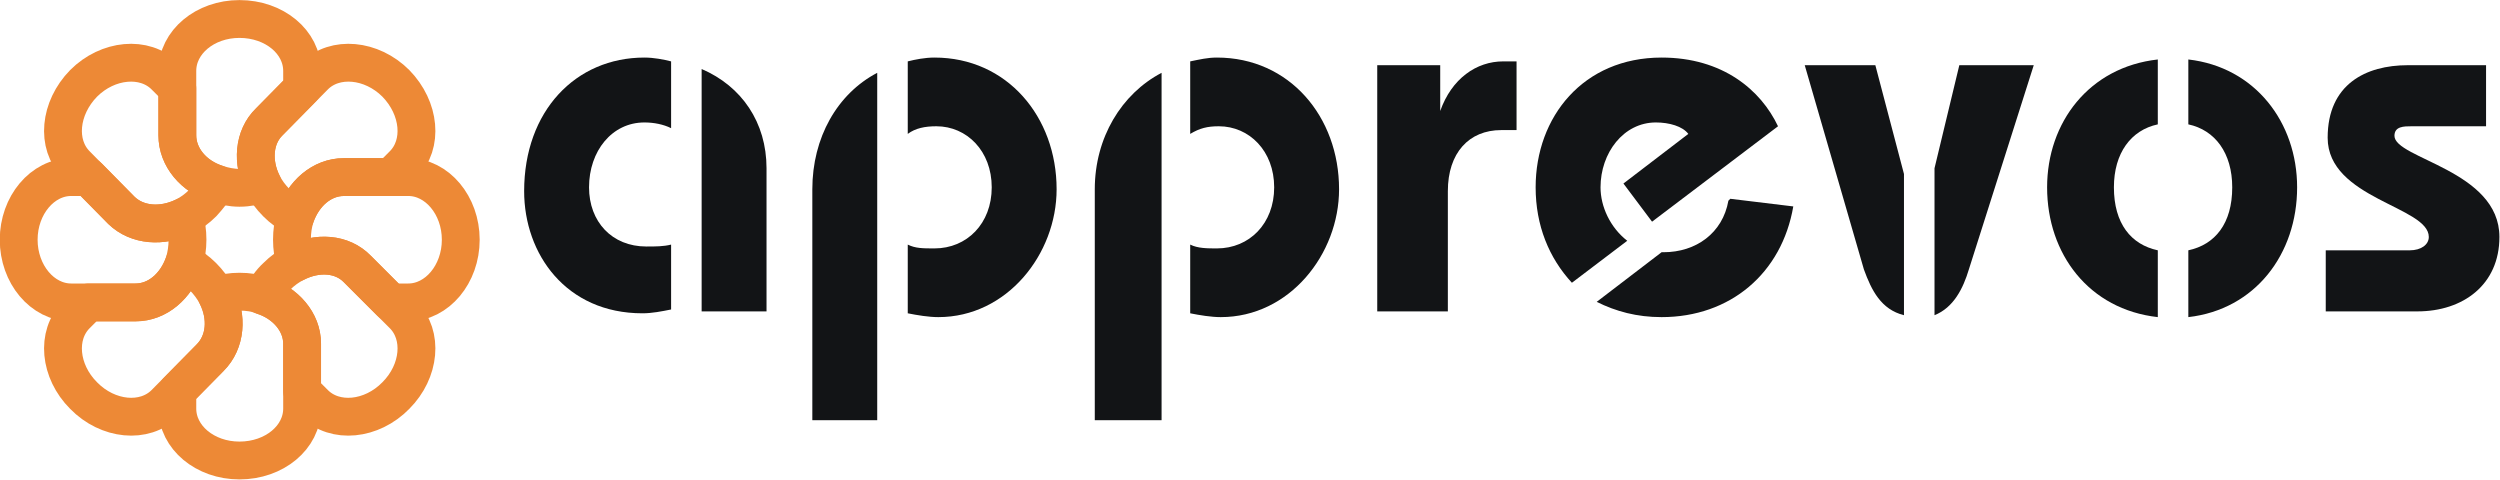
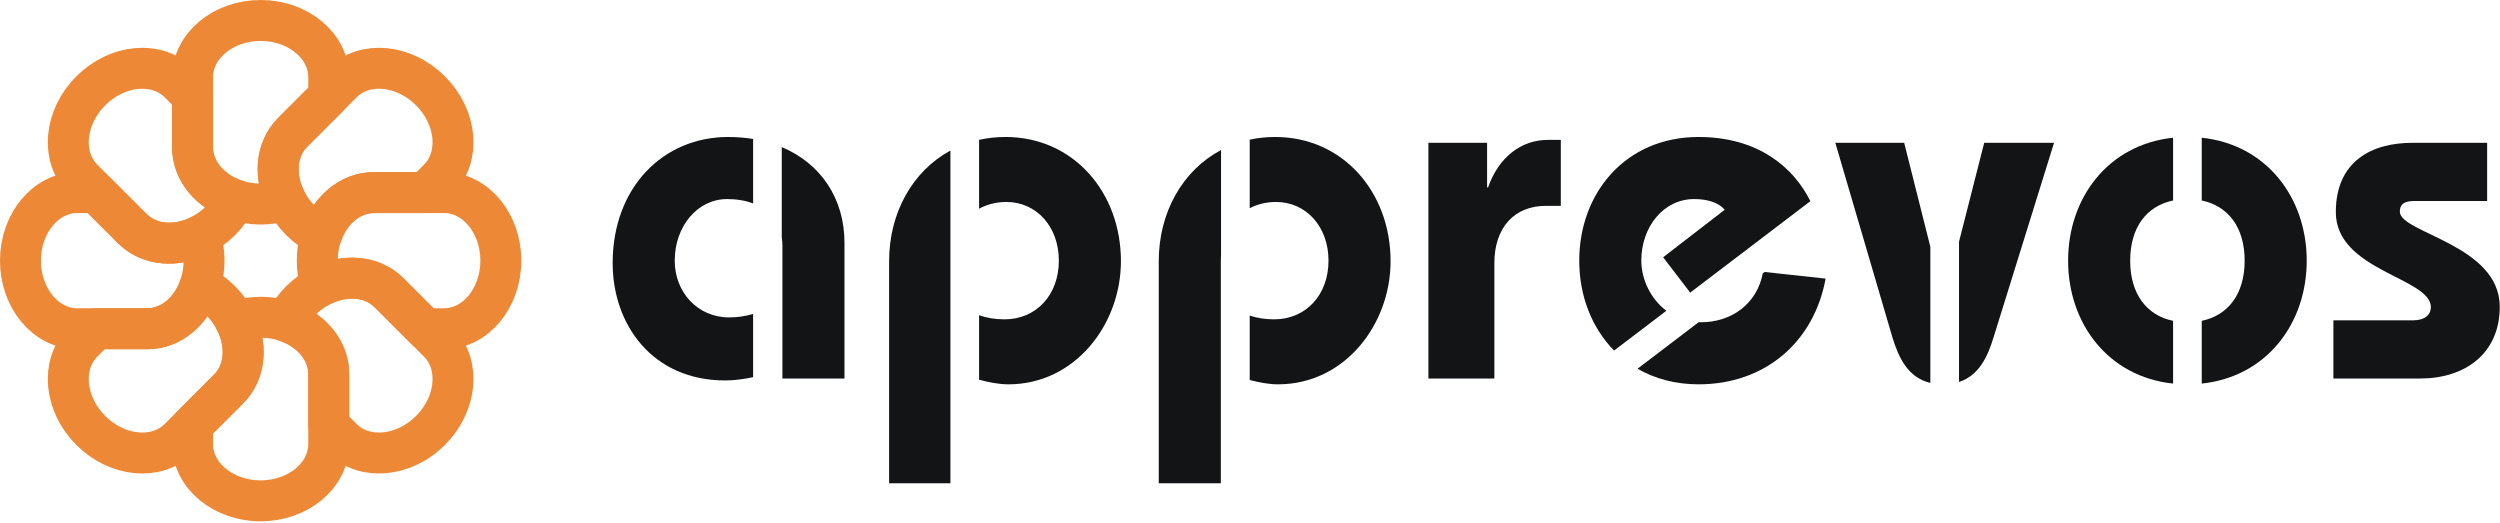
- <svg xmlns="http://www.w3.org/2000/svg" width="2075px" height="398px" version="1.1" xml:space="preserve" style="fill-rule:evenodd;clip-rule:evenodd;stroke-linecap:round;stroke-linejoin:round;stroke-miterlimit:2;">
-   <g transform="matrix(1,0,0,1,-159.5753,-75.72725)">
-     <g id="Logo_light" transform="matrix(1.094324,0,0,1.094324,-67.41258,39.95029)">
-       <g id="Energetic-Amber" transform="matrix(0.428216,0,0,0.428216,165.3644,-9.427832)">
+ <svg xmlns="http://www.w3.org/2000/svg" width="100%" height="100%" viewBox="0 0 2173 454" version="1.1" xml:space="preserve" style="fill-rule:evenodd;clip-rule:evenodd;stroke-linecap:round;stroke-linejoin:round;stroke-miterlimit:1.5;">
+   <g transform="matrix(1,0,0,1,-61.78382,-40.09744)">
+     <g id="Logo_light" transform="matrix(1.094324,0,0,1.094324,-67.41258,74.95029)">
+       <g id="Energetic-Amber" transform="matrix(0.487696,0,0,0.487696,70.15996,-79.82041)">
        <g transform="matrix(1,0,0,1,-484.6826,0)">
-           <path d="M1060,314L1140,233C1176,197 1241,203 1284,246C1327,290 1333,354 1297,390L1275,412L1192,412C1153,412 1120,441 1106,482C1094,476 1083,468 1073,458C1062,447 1054,436 1048,424C1029,386 1032,341 1060,314Z" style="fill:none;stroke:rgb(237,137,54);stroke-width:67px;" />
+           <path d="M1059.537,313.923L1140.251,233.209C1176.317,197.143 1240.735,202.999 1284.014,246.279C1327.293,289.558 1333.149,353.976 1297.083,390.042L1275.145,411.98L1192.024,411.98C1153.047,411.98 1119.673,441 1106.1,482.001C1094.193,476.016 1082.812,467.892 1072.606,457.686C1062.401,447.481 1054.276,436.1 1048.292,424.192C1028.896,385.603 1031.976,341.484 1059.537,313.923Z" style="fill:none;stroke:rgb(237,137,54);stroke-width:66.69px;" />
        </g>
        <g transform="matrix(1,0,0,1,-484.6826,0)">
-           <path d="M1192,412L1306,412C1357,412 1399,462 1399,523C1399,584 1357,634 1306,634L1275,634L1216,575C1189,547 1145,544 1106,564C1102,551 1100,537 1100,523C1100,508 1102,495 1106,482C1120,441 1153,412 1192,412Z" style="fill:none;stroke:rgb(237,137,54);stroke-width:67px;" />
+           <path d="M1192.024,411.98L1306.171,411.98C1357.176,411.98 1398.585,461.672 1398.585,522.878C1398.585,584.084 1357.176,633.776 1306.171,633.776L1275.145,633.776L1216.37,575C1188.808,547.439 1144.69,544.36 1106.1,563.755C1101.912,551.103 1099.61,537.311 1099.61,522.878C1099.61,508.445 1101.912,494.653 1106.1,482.001C1119.673,441 1153.047,411.98 1192.024,411.98Z" style="fill:none;stroke:rgb(237,137,54);stroke-width:66.69px;" />
        </g>
        <g transform="matrix(1,0,0,1,-484.6826,0)">
-           <path d="M1216,575L1297,656C1333,692 1327,756 1284,799C1241,843 1176,849 1140,813L1118,791L1118,707C1118,669 1089,635 1048,622C1054,610 1062,598 1073,588C1083,578 1094,570 1106,564C1145,544 1189,547 1216,575Z" style="fill:none;stroke:rgb(237,137,54);stroke-width:67px;" />
+           <path d="M1216.37,575L1297.083,655.714C1333.149,691.78 1327.293,756.198 1284.014,799.477C1240.735,842.757 1176.317,848.613 1140.251,812.547L1118.312,790.608L1118.312,707.488C1118.312,668.51 1089.293,635.136 1048.292,621.564C1054.276,609.656 1062.401,598.275 1072.606,588.07C1082.812,577.864 1094.193,569.74 1106.1,563.755C1144.69,544.36 1188.808,547.439 1216.37,575Z" style="fill:none;stroke:rgb(237,137,54);stroke-width:66.69px;" />
        </g>
        <g transform="matrix(1,0,0,1,-484.6826,0)">
-           <path d="M1118,707L1118,822C1118,873 1069,914 1007,914C946,914 897,873 897,822L897,791L955,732C983,704 986,660 967,622C979,617 993,615 1007,615C1022,615 1036,617 1048,622C1089,635 1118,669 1118,707Z" style="fill:none;stroke:rgb(237,137,54);stroke-width:67px;" />
+           <path d="M1118.312,707.488L1118.312,821.634C1118.312,872.639 1068.621,914.049 1007.415,914.049C946.209,914.049 896.517,872.639 896.517,821.634L896.517,790.608L955.292,731.833C982.854,704.272 985.933,660.153 966.538,621.564C979.189,617.376 992.982,615.073 1007.415,615.073C1021.847,615.073 1035.64,617.376 1048.292,621.564C1089.293,635.136 1118.312,668.51 1118.312,707.488Z" style="fill:none;stroke:rgb(237,137,54);stroke-width:66.69px;" />
        </g>
        <g transform="matrix(1,0,0,1,-484.6826,0)">
-           <path d="M955,732L875,813C839,849 774,843 731,799C688,756 682,692 718,656L740,634L823,634C862,634 895,605 909,564C921,570 932,578 942,588C952,598 961,610 967,622C986,660 983,704 955,732Z" style="fill:none;stroke:rgb(237,137,54);stroke-width:67px;" />
+           <path d="M955.292,731.833L874.579,812.547C838.513,848.613 774.094,842.757 730.815,799.477C687.536,756.198 681.68,691.78 717.746,655.714L739.684,633.776L822.805,633.776C861.783,633.776 895.157,604.756 908.729,563.755C920.637,569.74 932.017,577.864 942.223,588.07C952.428,598.275 960.553,609.656 966.538,621.564C985.933,660.153 982.854,704.272 955.292,731.833Z" style="fill:none;stroke:rgb(237,137,54);stroke-width:66.69px;" />
        </g>
        <g transform="matrix(1,0,0,1,-484.6826,0)">
-           <path d="M823,634L709,634C658,634 616,584 616,523C616,462 658,412 709,412L740,412L798,471C826,498 870,501 909,482C913,495 915,508 915,523C915,537 913,551 909,564C895,605 862,634 823,634Z" style="fill:none;stroke:rgb(237,137,54);stroke-width:67px;" />
+           <path d="M822.805,633.776L708.659,633.776C657.654,633.776 616.244,584.084 616.244,522.878C616.244,461.672 657.654,411.98 708.659,411.98L739.684,411.98L798.46,470.756C826.021,498.317 870.14,501.396 908.729,482.001C912.917,494.653 915.22,508.445 915.22,522.878C915.22,537.311 912.917,551.103 908.729,563.755C895.157,604.756 861.783,633.776 822.805,633.776Z" style="fill:none;stroke:rgb(237,137,54);stroke-width:66.69px;" />
        </g>
        <g transform="matrix(1,0,0,1,-484.6826,0)">
-           <path d="M798,471L718,390C682,354 688,290 731,246C774,203 839,197 875,233L897,255L897,338C897,377 926,411 967,424C961,436 952,447 942,458C932,468 921,476 909,482C870,501 826,498 798,471Z" style="fill:none;stroke:rgb(237,137,54);stroke-width:67px;" />
+           <path d="M798.46,470.756L717.746,390.042C681.68,353.976 687.536,289.558 730.815,246.279C774.094,202.999 838.513,197.143 874.579,233.209L896.517,255.148L896.517,338.268C896.517,377.246 925.537,410.62 966.538,424.192C960.553,436.1 952.428,447.481 942.223,457.686C932.017,467.892 920.637,476.016 908.729,482.001C870.14,501.396 826.021,498.317 798.46,470.756Z" style="fill:none;stroke:rgb(237,137,54);stroke-width:66.69px;" />
        </g>
        <g transform="matrix(1,0,0,1,-484.6826,0)">
-           <path d="M897,338L897,224C897,173 946,132 1007,132C1069,132 1118,173 1118,224L1118,255L1060,314C1032,341 1029,386 1048,424C1036,428 1022,431 1007,431C993,431 979,428 967,424C926,411 897,377 897,338Z" style="fill:none;stroke:rgb(237,137,54);stroke-width:67px;" />
+           <path d="M896.517,338.268L896.517,224.122C896.517,173.117 946.209,131.707 1007.415,131.707C1068.621,131.707 1118.312,173.117 1118.312,224.122L1118.312,255.148L1059.537,313.923C1031.976,341.484 1028.896,385.603 1048.292,424.192C1035.64,428.38 1021.847,430.683 1007.415,430.683C992.982,430.683 979.189,428.38 966.538,424.192C925.537,410.62 896.517,377.246 896.517,338.268Z" style="fill:none;stroke:rgb(237,137,54);stroke-width:66.69px;" />
        </g>
      </g>
      <g id="black" transform="matrix(1.447497,0,0,1.447497,-443.0184,-355.0009)">
-         <path d="M801,430C796,431 791,432 786,432C746,432 724,401 724,368C724,326 751,298 787,298C792,298 797,299 801,300L801,335C797,333 792,332 787,332C770,332 758,347 758,366C758,384 770,397 788,397C793,397 797,397 801,396L801,430ZM817,304C838,313 851,332 851,356L851,431L817,431L817,358C817,356 817,355 817,354L817,304Z" style="fill:rgb(18,20,22);" />
-         <path d="M909,488L875,488L875,367C875,340 888,317 909,306L909,488ZM925,300C929,299 934,298 939,298C977,298 1003,329 1003,367C1003,401 977,434 941,434C936,434 930,433 925,432L925,396C929,398 933,398 939,398C956,398 969,385 969,366C969,347 956,334 940,334C934,334 929,335 925,338L925,300Z" style="fill:rgb(18,20,22);" />
-         <path d="M1058,363C1058,364 1058,365 1058,366L1058,488L1023,488L1023,367C1023,340 1037,317 1058,306L1058,363ZM1073,300C1078,299 1082,298 1087,298C1125,298 1151,329 1151,367C1151,401 1125,434 1089,434C1084,434 1078,433 1073,432L1073,396C1077,398 1082,398 1087,398C1104,398 1117,385 1117,366C1117,347 1104,334 1088,334C1082,334 1078,335 1073,338L1073,300Z" style="fill:rgb(18,20,22);" />
-         <path d="M1208,431L1208,368C1208,348 1219,336 1236,336L1244,336L1244,300L1237,300C1223,300 1210,309 1204,326L1204,326L1204,302L1171,302L1171,431L1208,431Z" style="fill:rgb(18,20,22);fill-rule:nonzero;" />
-         <path d="M1273,416C1261,403 1254,386 1254,366C1254,329 1279,298 1320,298C1352,298 1372,315 1381,334L1315,384L1300,364L1334,338C1331,334 1324,332 1317,332C1300,332 1288,348 1288,366C1288,376 1293,387 1302,394L1273,416ZM1356,372L1389,376C1383,411 1356,434 1320,434C1307,434 1296,431 1286,426L1320,400C1320,400 1321,400 1321,400C1338,400 1352,390 1355,373L1356,372Z" style="fill:rgb(18,20,22);" />
-         <path d="M1447,433C1435,430 1430,420 1426,409L1395,302L1432,302L1447,359L1447,433ZM1463,356L1476,302L1515,302L1481,409C1478,419 1473,429 1463,433L1463,356Z" style="fill:rgb(18,20,22);" />
-         <path d="M1580,434C1544,430 1522,401 1522,366C1522,332 1544,303 1580,299L1580,333C1566,336 1557,348 1557,366C1557,385 1566,396 1580,399L1580,434ZM1596,299C1631,303 1653,332 1653,366C1653,401 1631,430 1596,434L1596,399C1610,396 1619,385 1619,366C1619,348 1610,336 1596,333L1596,299Z" style="fill:rgb(18,20,22);" />
-         <path d="M1668,431L1716,431C1740,431 1759,417 1759,392C1759,357 1704,351 1704,339C1704,334 1709,334 1713,334L1752,334L1752,302L1711,302C1689,302 1669,312 1669,340C1669,372 1722,376 1722,392C1722,396 1718,399 1712,399L1668,399L1668,431Z" style="fill:rgb(18,20,22);fill-rule:nonzero;" />
+         <path d="M800.874,430.222C795.563,431.314 790.554,432.011 785.545,432.011C745.626,432.011 723.804,401.406 723.804,367.608C723.804,326.093 751.481,298.416 787.142,298.416C791.937,298.416 796.522,298.789 800.874,299.506L800.874,334.884C796.77,333.319 791.977,332.48 786.61,332.48C770.376,332.48 757.868,347.383 757.868,366.278C757.868,383.576 770.376,397.415 787.674,397.415C792.639,397.415 796.777,396.706 800.874,395.524L800.874,430.222ZM816.602,303.97C838.172,313.029 851.012,332.408 851.012,356.431L851.012,430.946L816.948,430.946L816.948,358.028C816.948,356.487 816.831,354.999 816.602,353.569L816.602,303.97Z" style="fill:rgb(18,20,22);" />
+         <path d="M909.141,488.43L875.495,488.43L875.495,366.544C875.495,339.99 888.373,317.115 909.141,305.86L909.141,488.43ZM924.869,299.988C929.469,298.958 934.313,298.416 939.366,298.416C976.623,298.416 1002.704,328.754 1002.704,366.544C1002.704,401.406 977.422,434.14 940.962,434.14C935.556,434.14 930.149,433.002 924.869,431.616L924.869,396.236C928.945,397.628 933.393,398.479 938.833,398.479C956.132,398.479 968.639,385.173 968.639,366.278C968.639,347.383 956.132,334.077 939.898,334.077C934.287,334.077 929.202,335.394 924.869,337.79L924.869,299.988Z" style="fill:rgb(18,20,22);" />
+         <path d="M1057.642,363.15C1057.565,364.174 1057.525,365.217 1057.525,366.278L1057.525,488.43L1023.461,488.43L1023.461,366.544C1023.461,339.763 1036.56,316.724 1057.642,305.574L1057.642,363.15ZM1073.37,299.871C1077.81,298.917 1082.474,298.416 1087.332,298.416C1124.589,298.416 1150.669,328.754 1150.669,366.544C1150.669,401.406 1125.388,434.14 1088.928,434.14C1083.704,434.14 1078.48,433.078 1073.37,431.756L1073.37,396.415C1077.301,397.7 1081.596,398.479 1086.799,398.479C1104.097,398.479 1116.605,385.173 1116.605,366.278C1116.605,347.383 1104.097,334.077 1087.864,334.077C1082.482,334.077 1077.585,335.289 1073.37,337.501L1073.37,299.871Z" style="fill:rgb(18,20,22);" />
+         <path d="M1207.62,430.946L1207.62,367.608C1207.62,347.915 1218.798,336.206 1235.83,336.206L1244.08,336.206L1244.08,300.013L1236.894,300.013C1222.523,300.013 1210.015,309.327 1204.161,326.093L1203.628,326.093L1203.628,301.609L1171.427,301.609L1171.427,430.946L1207.62,430.946Z" style="fill:rgb(18,20,22);fill-rule:nonzero;" />
+         <path d="M1273.31,415.608C1261.054,403.159 1254.192,385.549 1254.192,366.278C1254.192,329.286 1279.474,298.416 1319.659,298.416C1352.434,298.416 1371.834,315.135 1381.026,333.639L1315.084,383.819L1300.232,364.415L1334.03,338.335C1330.57,334.343 1324.45,332.48 1317.264,332.48C1300.498,332.48 1288.256,347.649 1288.256,366.278C1288.256,376.353 1293.236,387.17 1301.993,393.781L1273.31,415.608ZM1355.938,372.495L1389.384,376.124C1382.997,410.987 1356.118,434.14 1319.659,434.14C1306.884,434.14 1295.614,431.02 1286.185,425.575L1319.724,400.052C1320.142,400.068 1320.564,400.076 1320.99,400.076C1337.727,400.076 1351.638,390.053 1354.892,373.29L1355.938,372.495Z" style="fill:rgb(18,20,22);" />
+         <path d="M1446.854,433.371C1434.667,430.46 1429.516,419.72 1426.11,408.592L1394.707,301.609L1432.497,301.609L1446.854,358.685L1446.854,433.371ZM1462.582,355.899L1476.407,301.609L1514.729,301.609L1481.464,408.592C1478.236,419.135 1473.443,429.331 1462.582,432.848L1462.582,355.899Z" style="fill:rgb(18,20,22);" />
+         <path d="M1580.05,433.733C1544.459,429.981 1522.447,400.794 1522.447,366.278C1522.447,331.762 1544.459,302.575 1580.05,298.823L1580.05,333.257C1565.627,336.261 1556.511,347.875 1556.511,366.278C1556.511,384.68 1565.627,396.294 1580.05,399.299L1580.05,433.733ZM1595.778,298.823C1631.369,302.575 1653.381,331.762 1653.381,366.278C1653.381,400.794 1631.369,429.981 1595.778,433.733L1595.778,399.299C1610.201,396.294 1619.317,384.68 1619.317,366.278C1619.317,347.875 1610.201,336.261 1595.778,333.257L1595.778,298.823Z" style="fill:rgb(18,20,22);" />
+         <path d="M1668.018,430.946L1715.654,430.946C1740.138,430.946 1759.299,417.374 1759.299,391.56C1759.299,357.496 1704.477,351.109 1704.477,339.399C1704.477,334.077 1708.735,333.544 1712.993,333.544L1752.38,333.544L1752.38,301.609L1711.396,301.609C1689.042,301.609 1669.348,311.722 1669.348,339.665C1669.348,371.866 1721.509,375.592 1721.509,391.826C1721.509,395.818 1718.316,399.011 1711.929,399.011L1668.018,399.011L1668.018,430.946Z" style="fill:rgb(18,20,22);fill-rule:nonzero;" />
      </g>
    </g>
  </g>
</svg>
